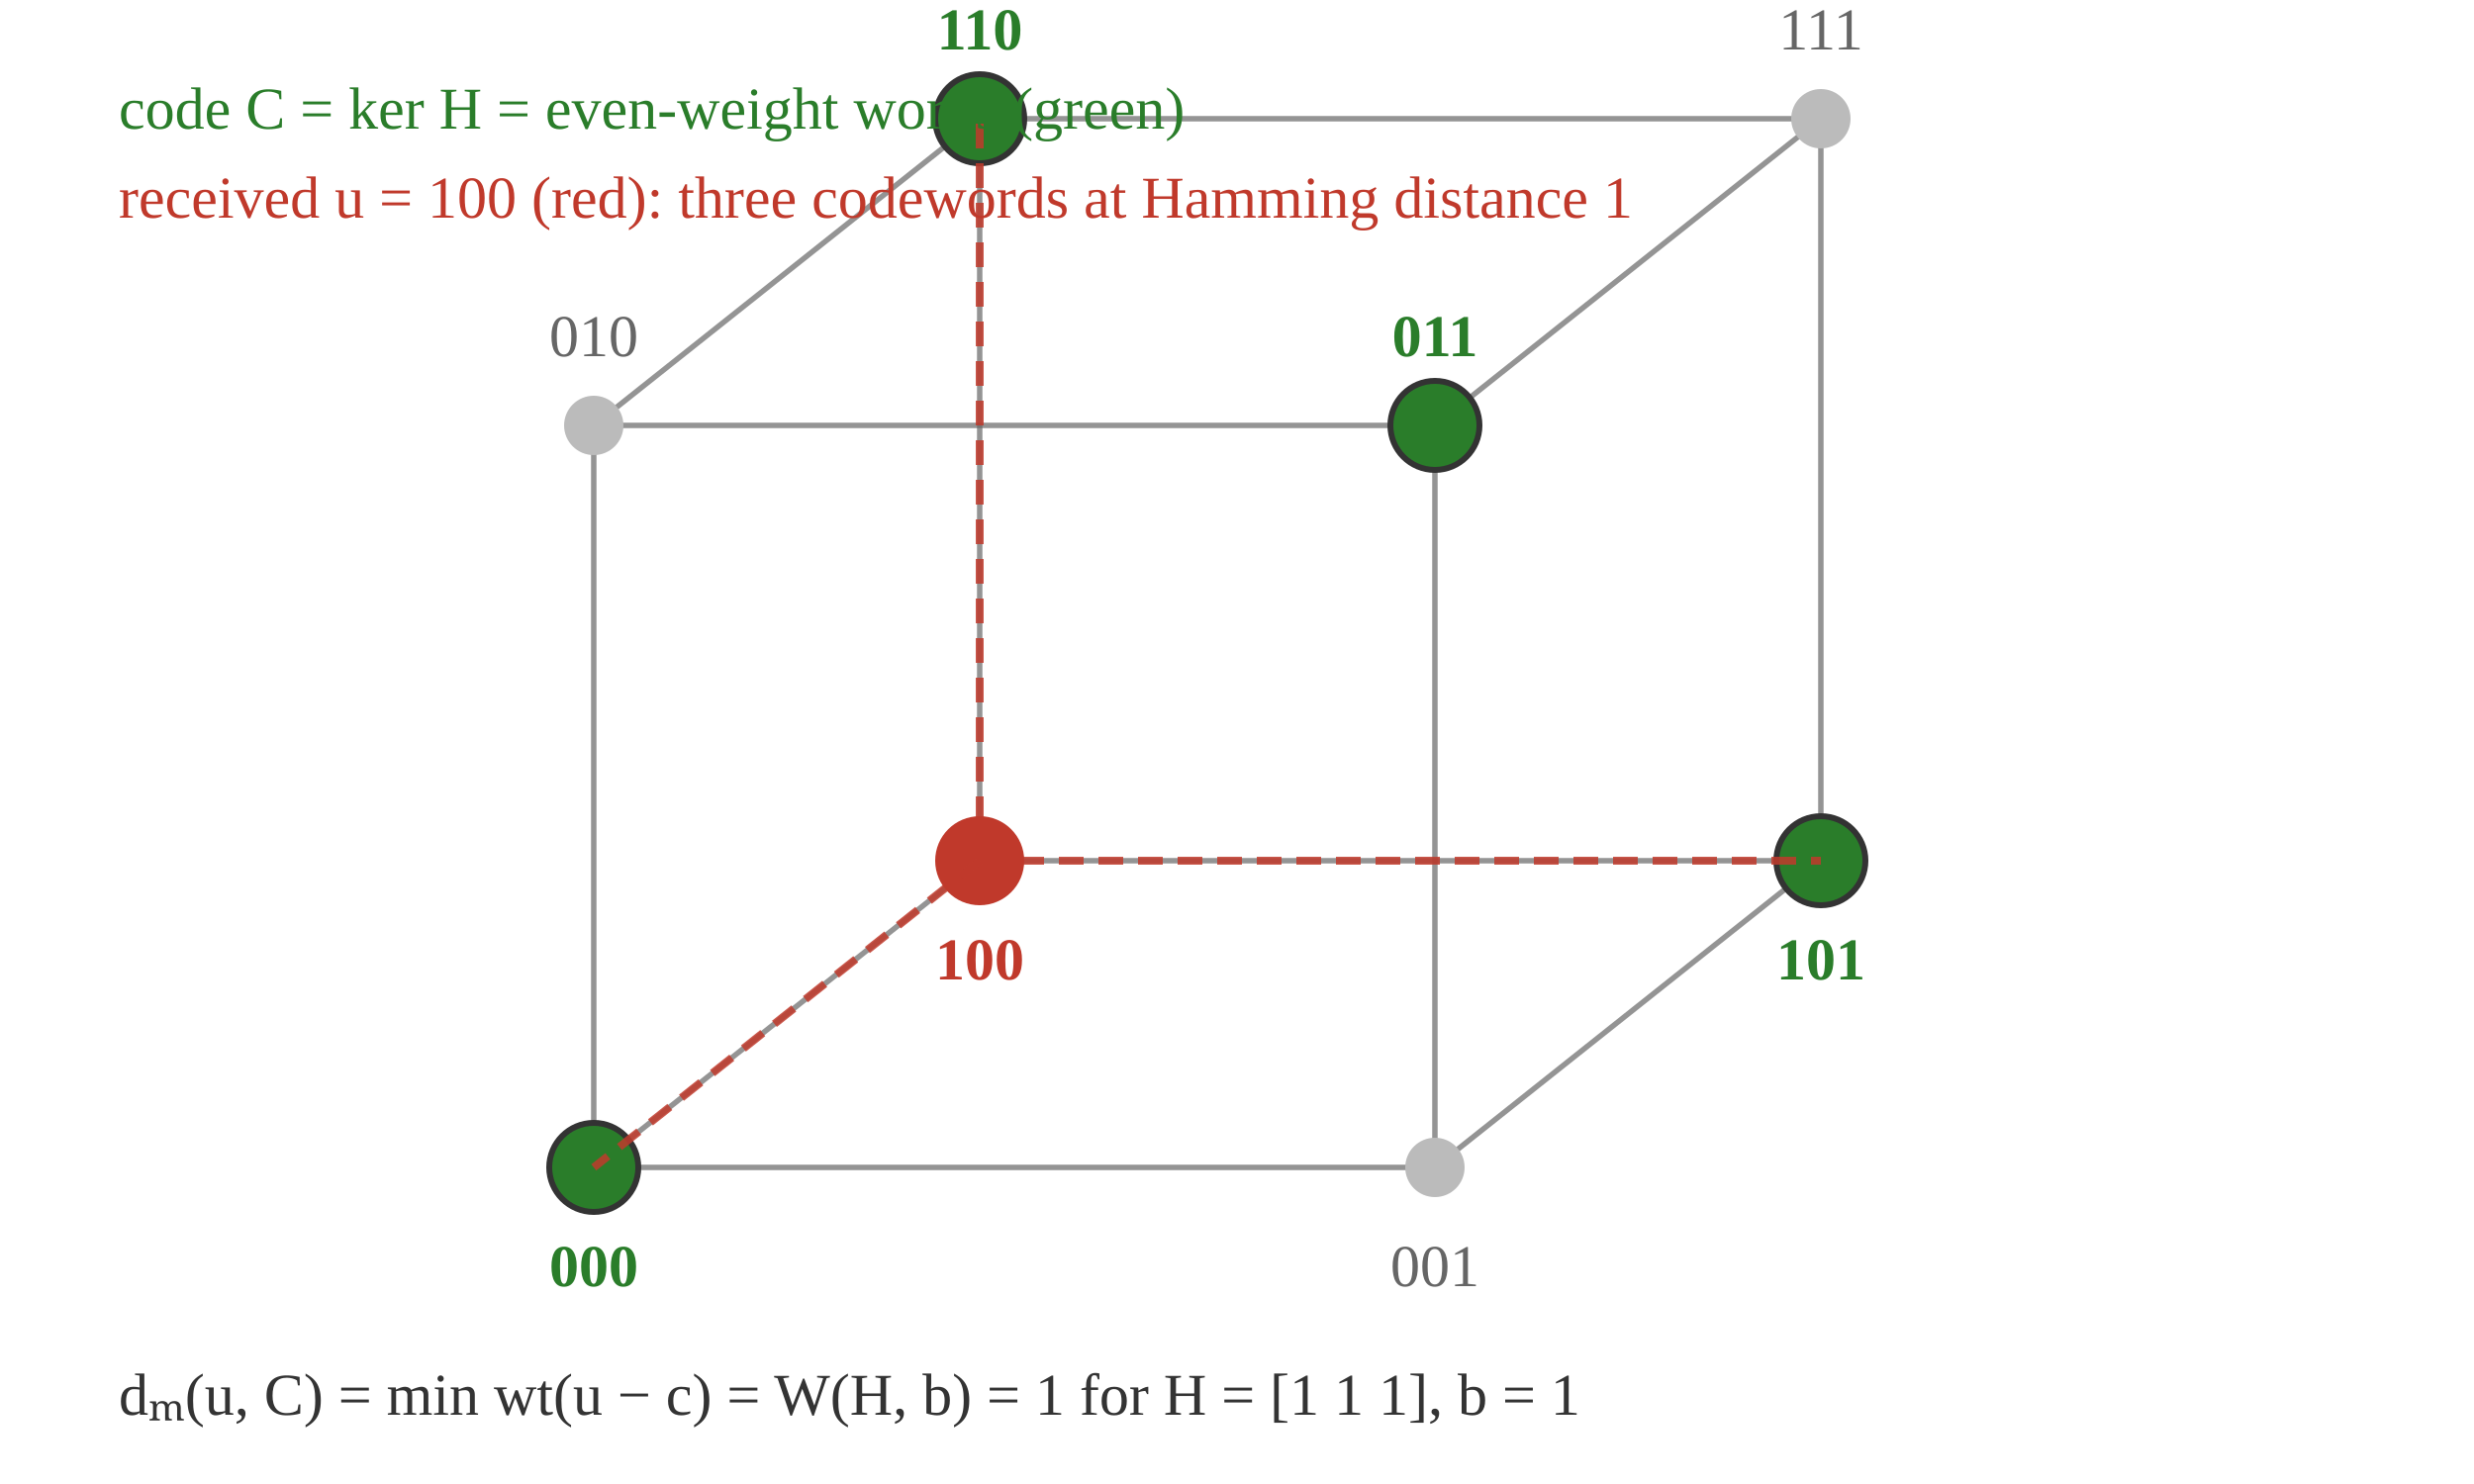
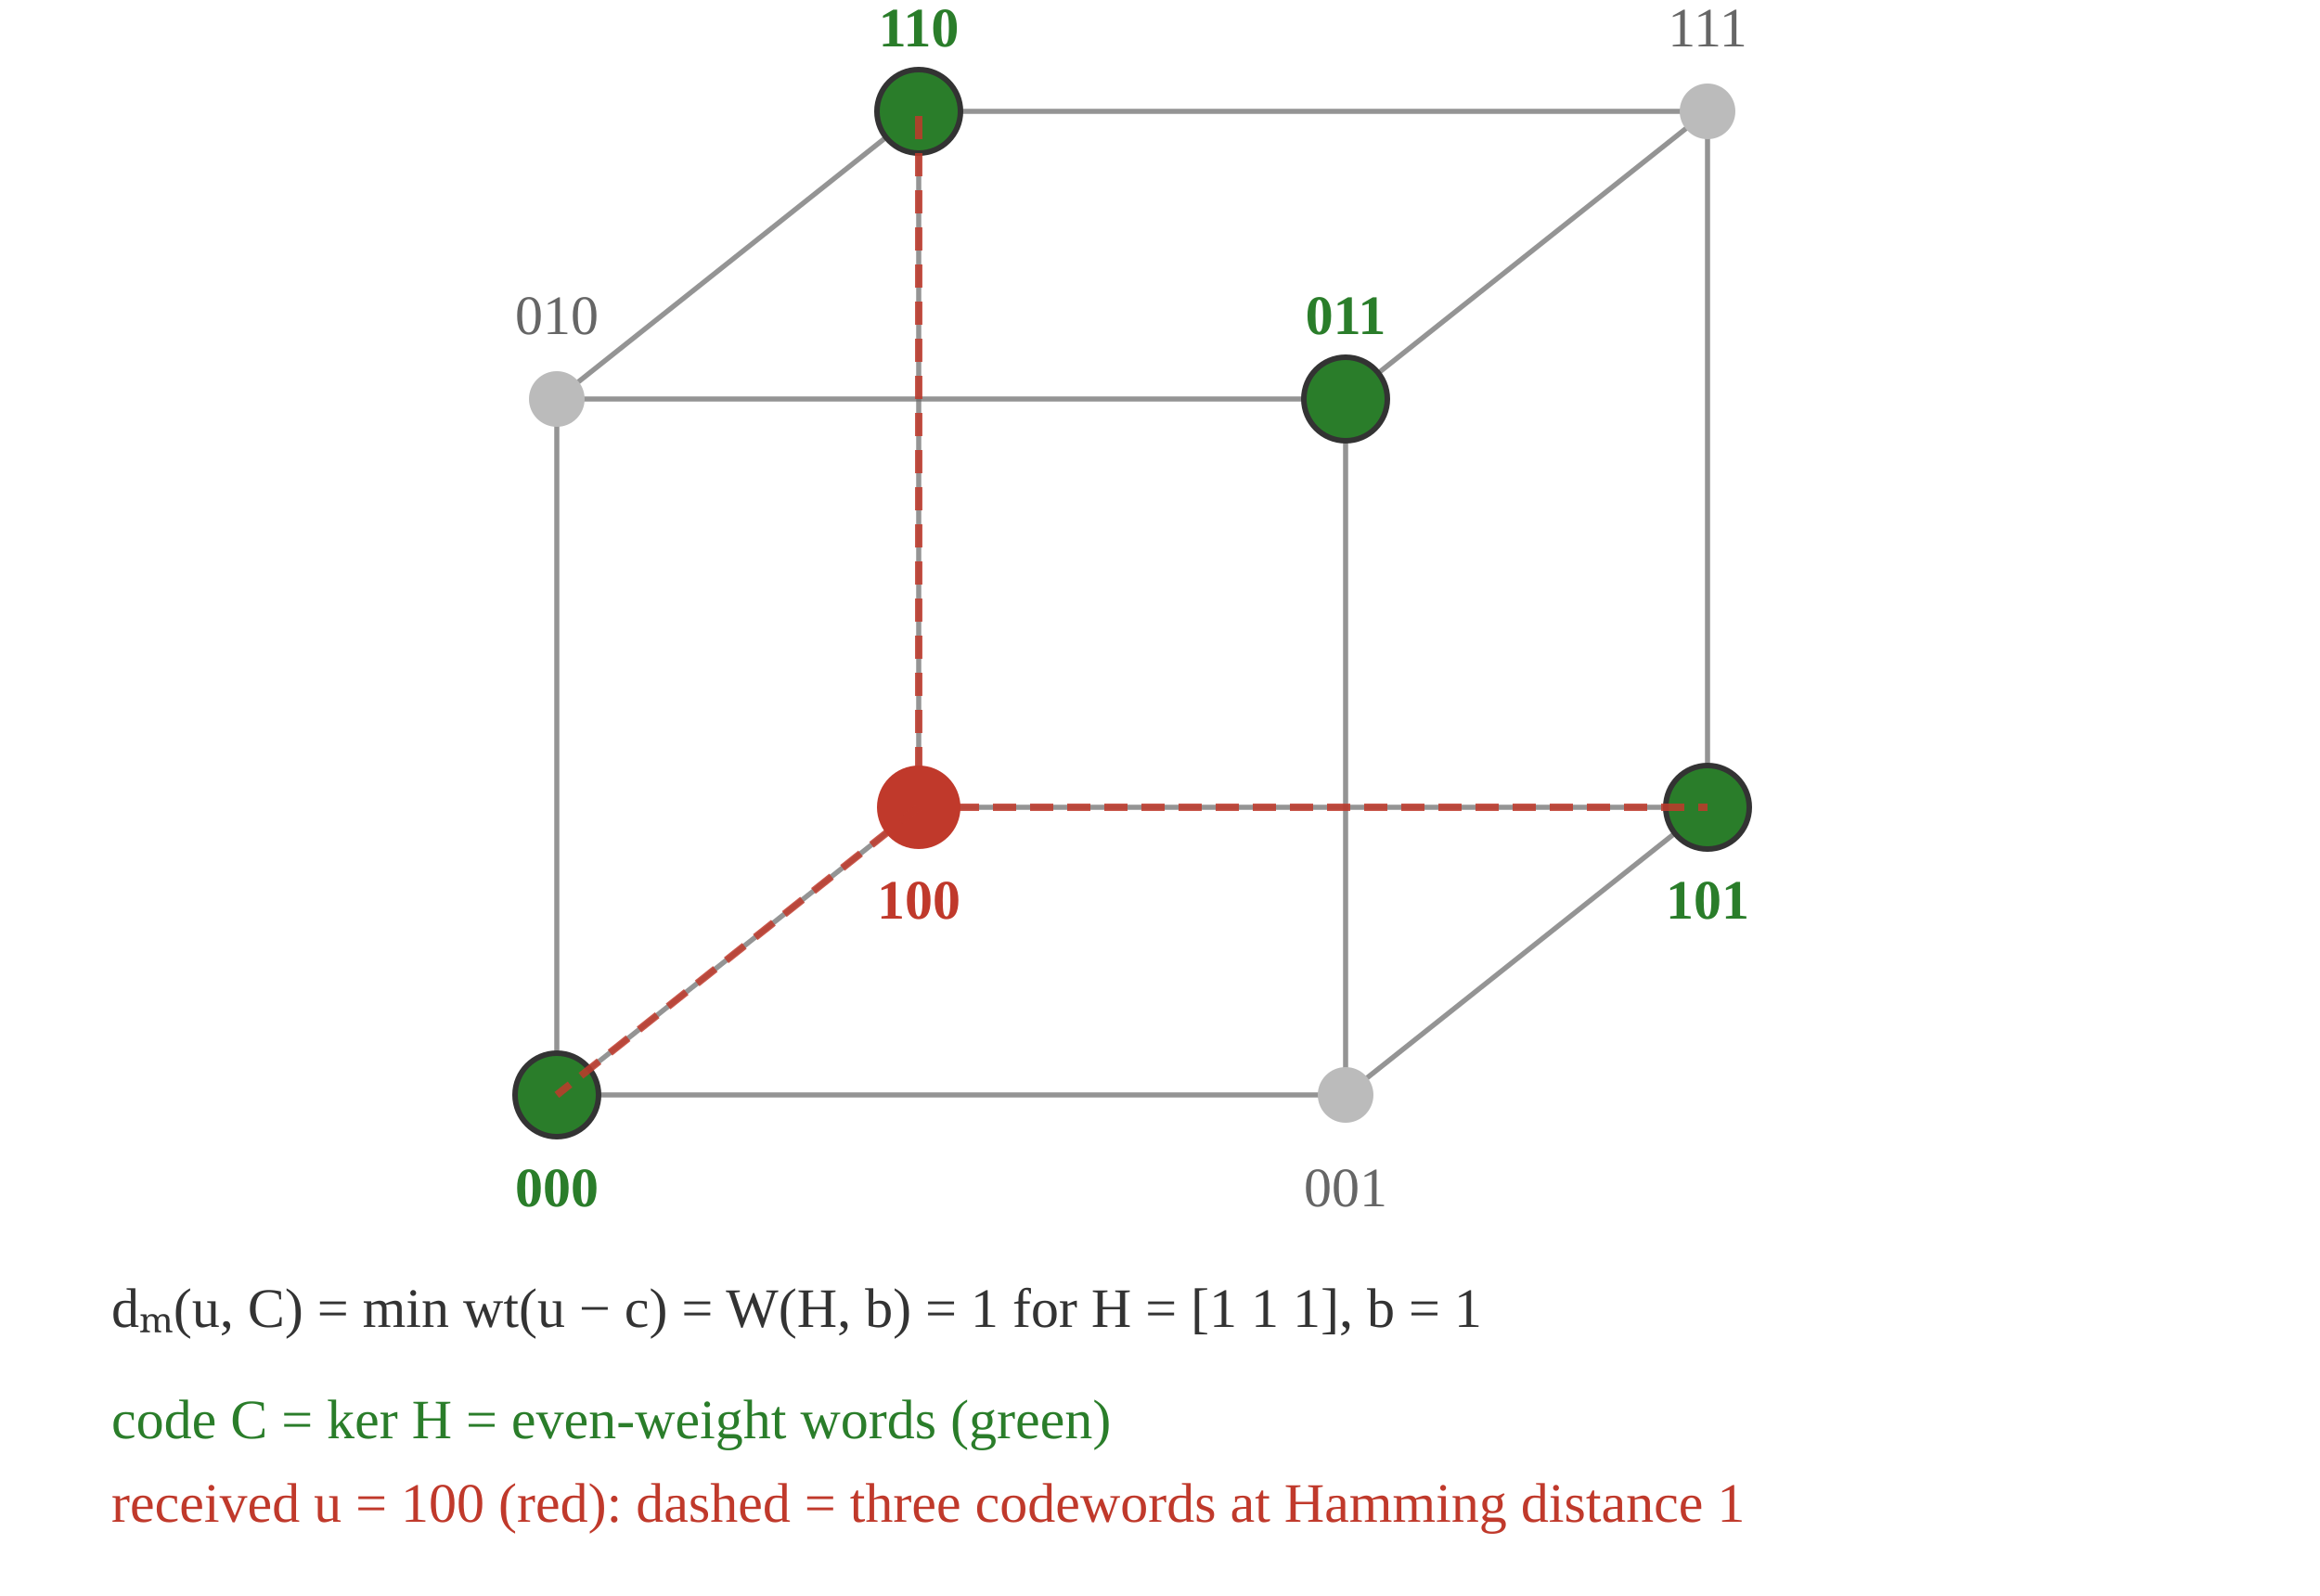
- <svg class="setupfig" viewBox="0 0 500 300" width="100%" role="img" aria-label="Nearest codeword in the 3-cube">
+ <svg class="setupfig" viewBox="0 0 500 344" width="100%" role="img" aria-label="Nearest codeword in the 3-cube">
  <line x1="120" y1="236" x2="290" y2="236" stroke="#666" stroke-width="1.1" opacity="0.7" />
  <line x1="120" y1="236" x2="120" y2="86" stroke="#666" stroke-width="1.1" opacity="0.7" />
  <line x1="120" y1="236" x2="198" y2="174" stroke="#666" stroke-width="1.1" opacity="0.7" />
  <line x1="290" y1="236" x2="290" y2="86" stroke="#666" stroke-width="1.1" opacity="0.7" />
  <line x1="290" y1="236" x2="368" y2="174" stroke="#666" stroke-width="1.1" opacity="0.7" />
  <line x1="120" y1="86" x2="290" y2="86" stroke="#666" stroke-width="1.1" opacity="0.7" />
  <line x1="120" y1="86" x2="198" y2="24" stroke="#666" stroke-width="1.1" opacity="0.7" />
  <line x1="290" y1="86" x2="368" y2="24" stroke="#666" stroke-width="1.1" opacity="0.7" />
  <line x1="198" y1="174" x2="368" y2="174" stroke="#666" stroke-width="1.1" opacity="0.7" />
  <line x1="198" y1="174" x2="198" y2="24" stroke="#666" stroke-width="1.1" opacity="0.7" />
  <line x1="368" y1="174" x2="368" y2="24" stroke="#666" stroke-width="1.1" opacity="0.7" />
  <line x1="198" y1="24" x2="368" y2="24" stroke="#666" stroke-width="1.1" opacity="0.7" />
  <circle cx="120" cy="236" r="9" fill="#2a7d2a" stroke="#333" stroke-width="1.2" />
  <text x="120" y="260" font-size="12" text-anchor="middle" fill="#2a7d2a" font-weight="bold">000</text>
  <circle cx="290" cy="236" r="6" fill="#bbb" stroke="none" />
  <text x="290" y="260" font-size="12" text-anchor="middle" fill="#666">001</text>
  <circle cx="120" cy="86" r="6" fill="#bbb" stroke="none" />
  <text x="120" y="72" font-size="12" text-anchor="middle" fill="#666">010</text>
  <circle cx="290" cy="86" r="9" fill="#2a7d2a" stroke="#333" stroke-width="1.2" />
  <text x="290" y="72" font-size="12" text-anchor="middle" fill="#2a7d2a" font-weight="bold">011</text>
  <circle cx="198" cy="174" r="9" fill="#c0392b" stroke="none" />
  <text x="198" y="198" font-size="12" text-anchor="middle" fill="#c0392b" font-weight="bold">100</text>
  <circle cx="368" cy="174" r="9" fill="#2a7d2a" stroke="#333" stroke-width="1.2" />
  <text x="368" y="198" font-size="12" text-anchor="middle" fill="#2a7d2a" font-weight="bold">101</text>
  <circle cx="198" cy="24" r="9" fill="#2a7d2a" stroke="#333" stroke-width="1.2" />
  <text x="198" y="10" font-size="12" text-anchor="middle" fill="#2a7d2a" font-weight="bold">110</text>
  <circle cx="368" cy="24" r="6" fill="#bbb" stroke="none" />
  <text x="368" y="10" font-size="12" text-anchor="middle" fill="#666">111</text>
  <line x1="198" y1="174" x2="120" y2="236" stroke="#c0392b" stroke-width="1.6" stroke-dasharray="5 3" opacity="0.85" />
  <line x1="198" y1="174" x2="368" y2="174" stroke="#c0392b" stroke-width="1.6" stroke-dasharray="5 3" opacity="0.85" />
  <line x1="198" y1="174" x2="198" y2="24" stroke="#c0392b" stroke-width="1.6" stroke-dasharray="5 3" opacity="0.85" />
-   <text x="24" y="26" font-size="12" text-anchor="start" fill="#2a7d2a">code C = ker H = even-weight words (green)</text>
-   <text x="24" y="44" font-size="12" text-anchor="start" fill="#c0392b">received u = 100 (red): three codewords at Hamming distance 1</text>
  <text x="24" y="286" font-size="12" text-anchor="start" fill="#333">dₘ(u, C) = min wt(u − c) = W(H, b) = 1  for H = [1 1 1], b = 1</text>
+   <text x="24" y="310" font-size="12" text-anchor="start" fill="#2a7d2a">code C = ker H = even-weight words (green)</text>
+   <text x="24" y="328" font-size="12" text-anchor="start" fill="#c0392b">received u = 100 (red): dashed = three codewords at Hamming distance 1</text>
</svg>
